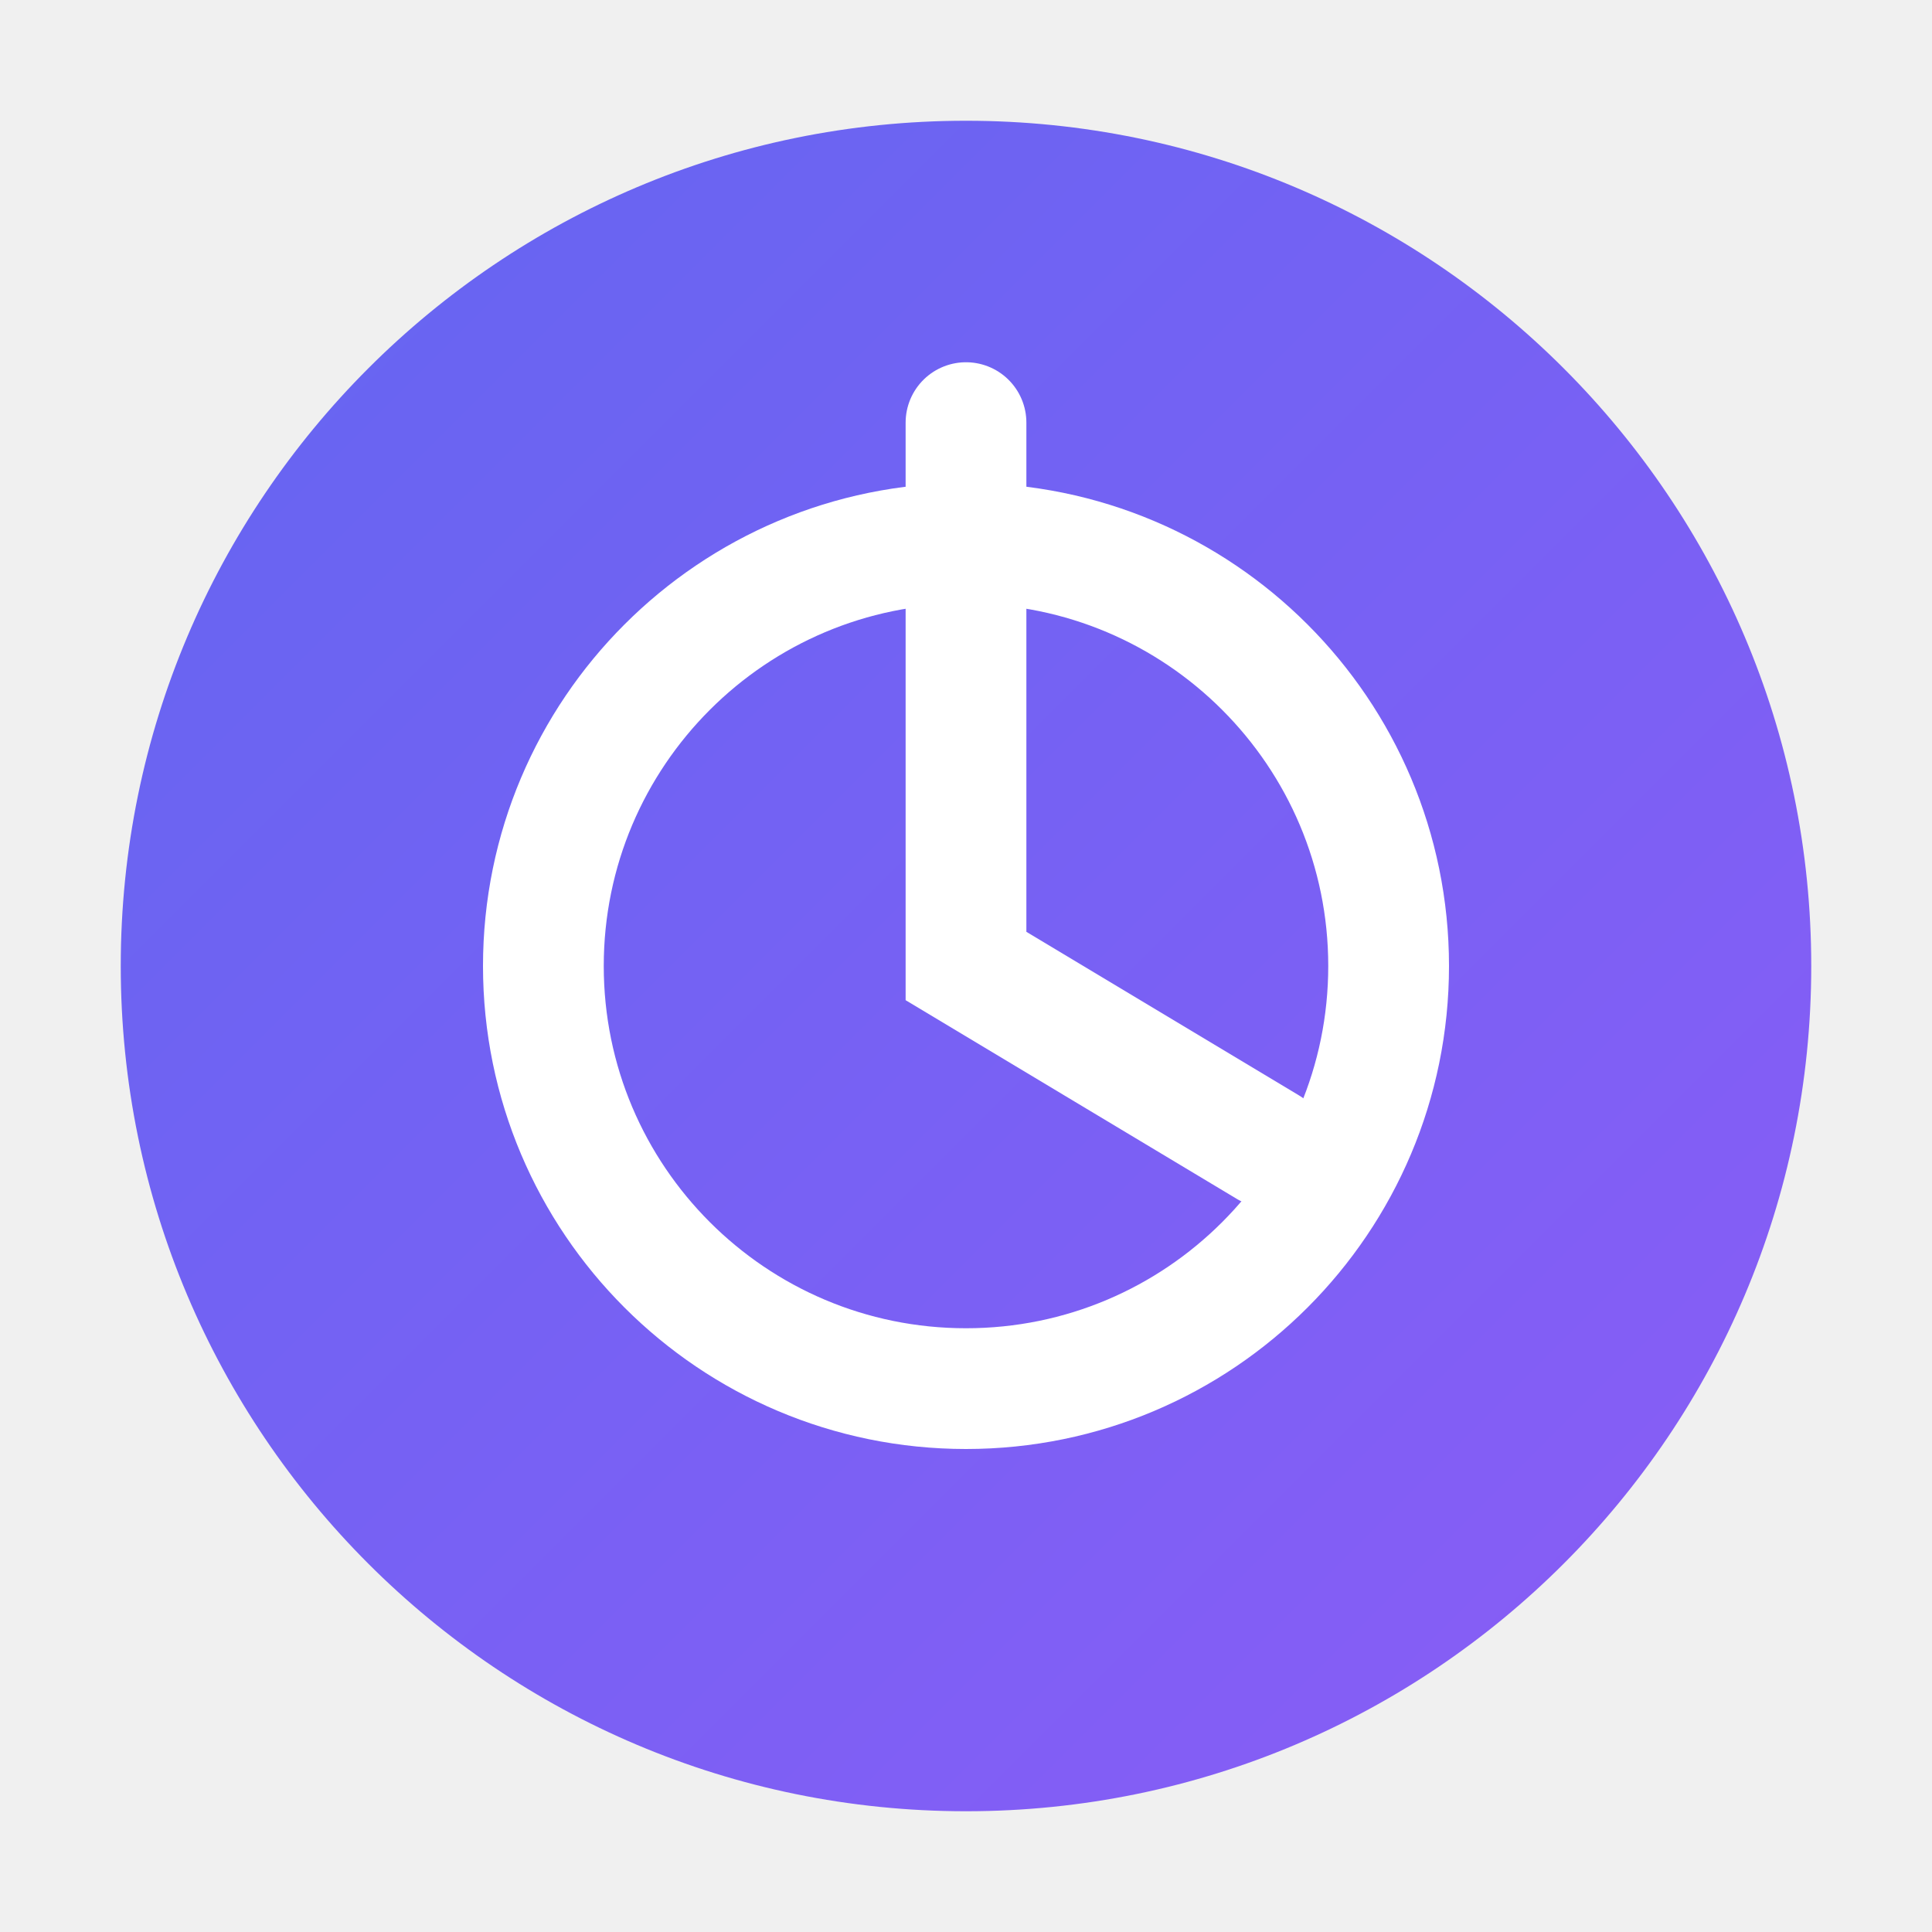
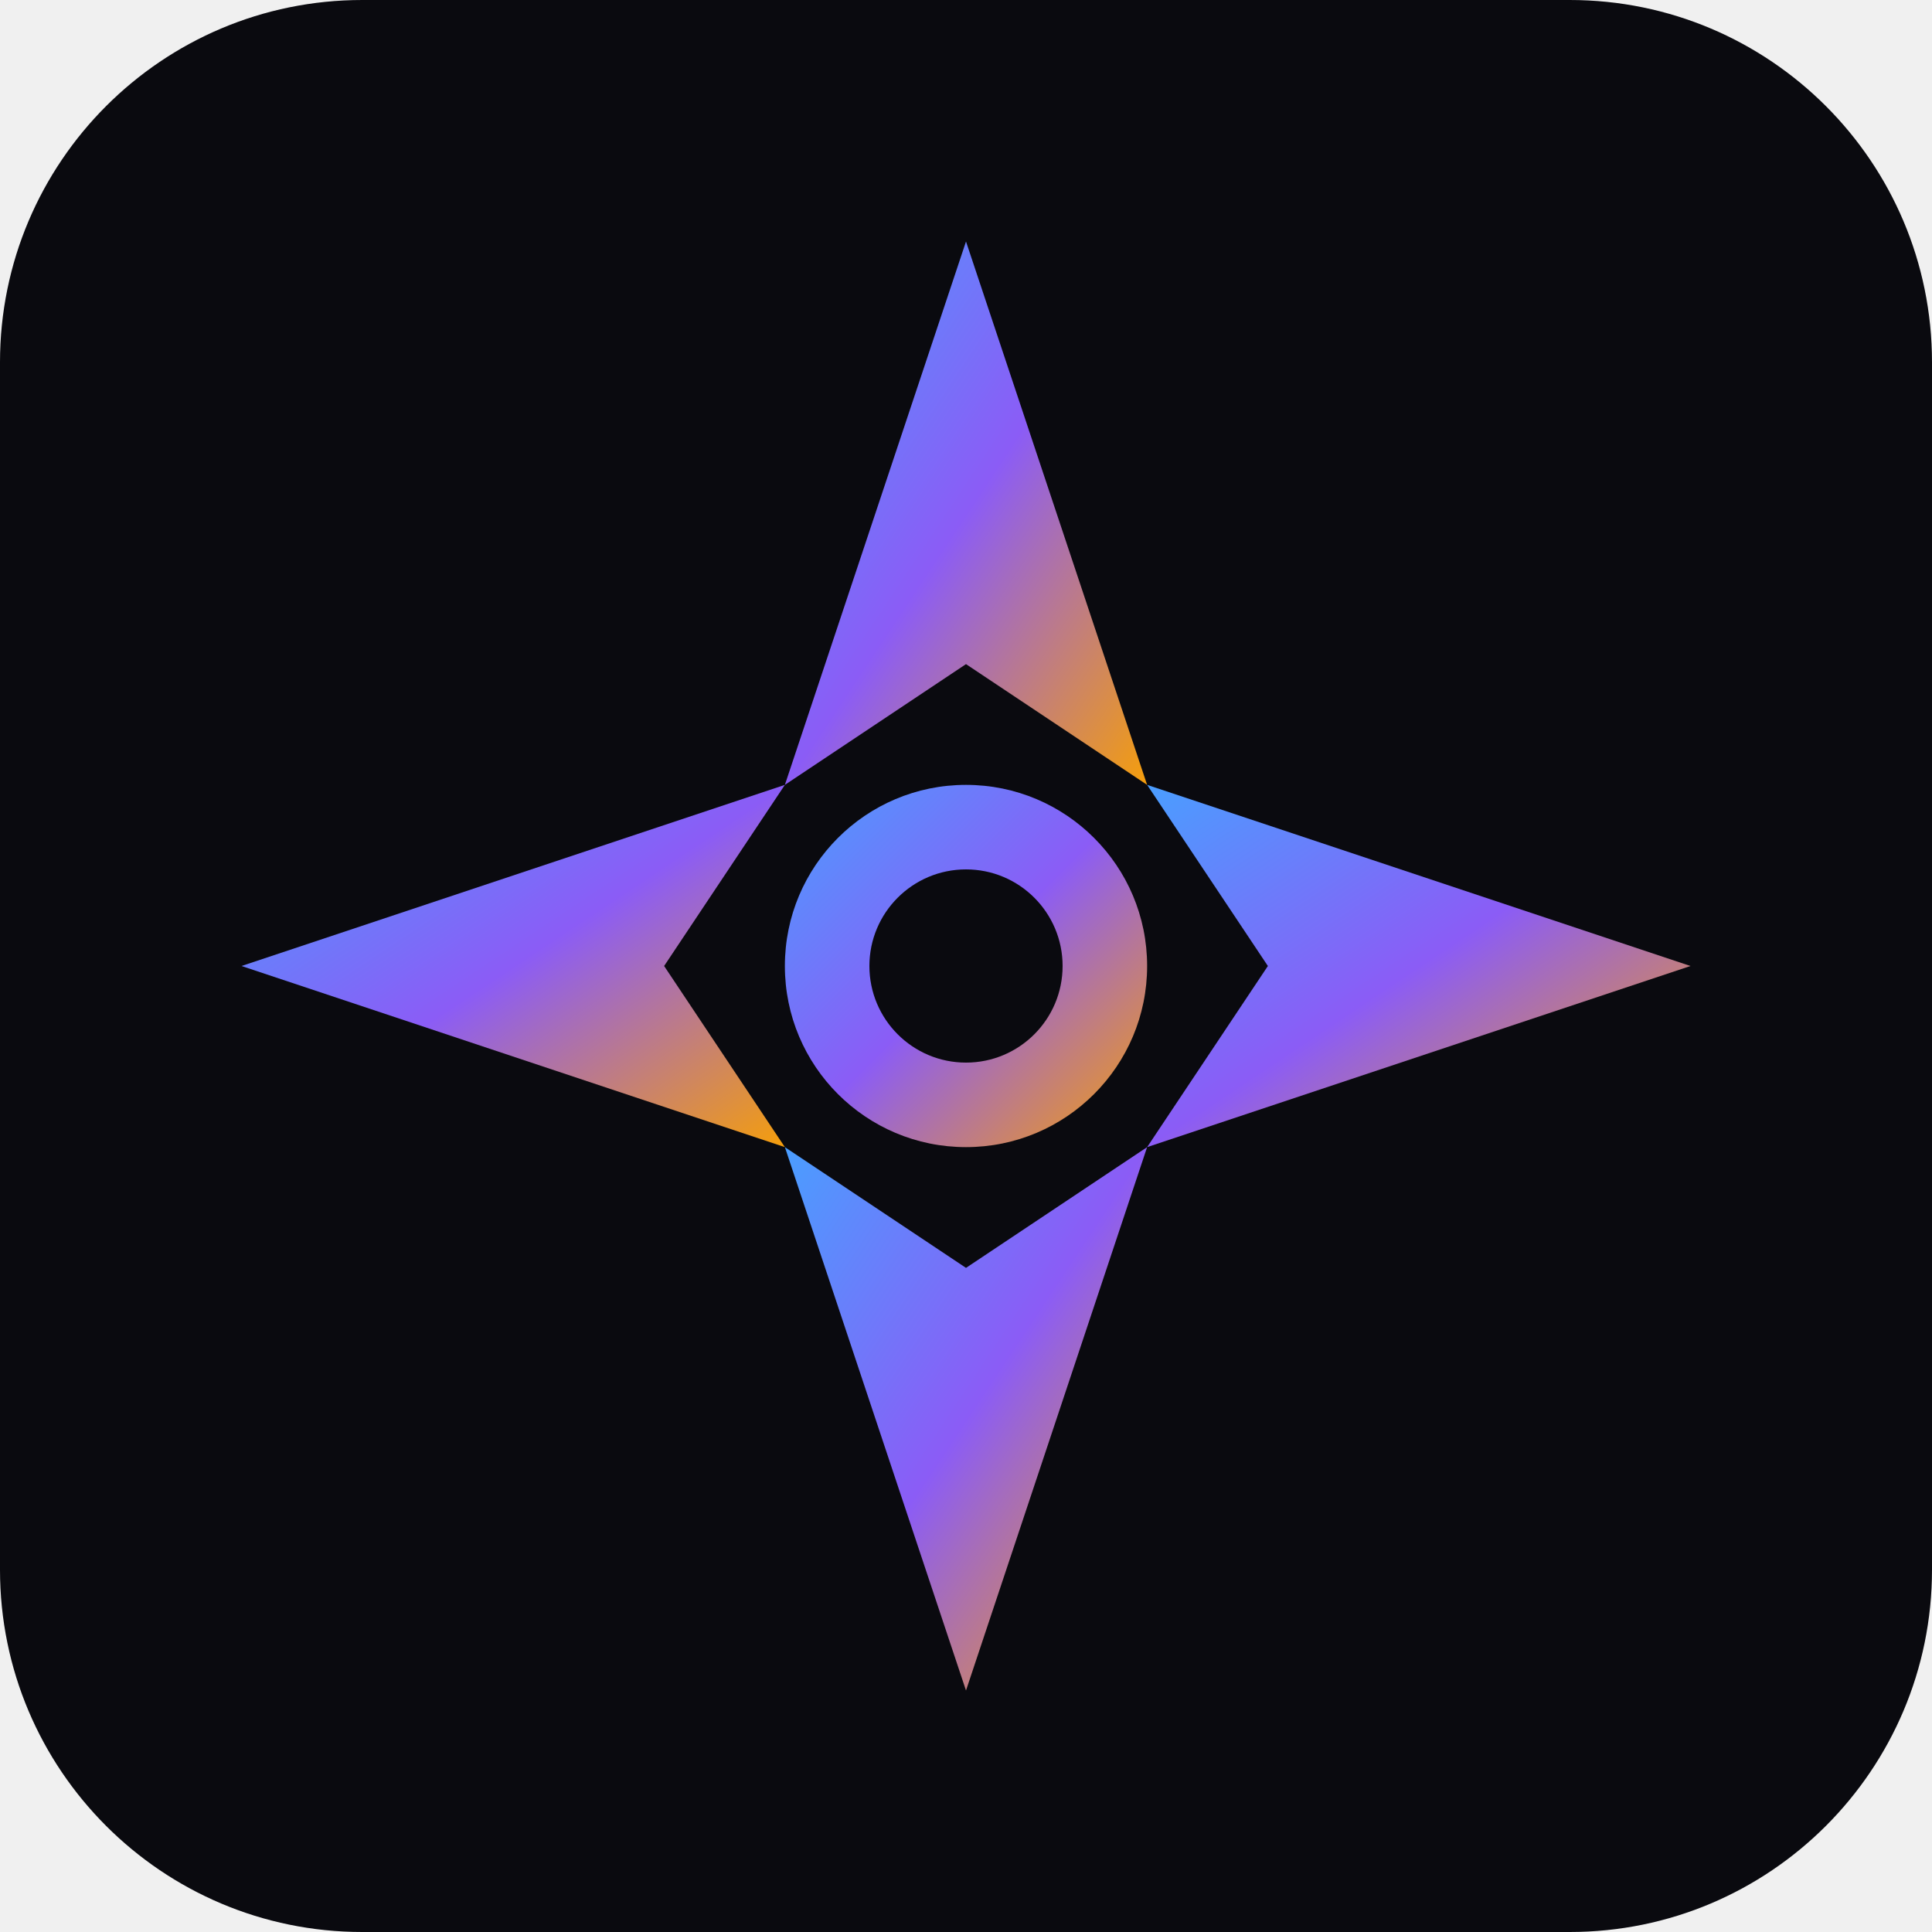
<svg xmlns="http://www.w3.org/2000/svg" width="16" height="16" viewBox="0 0 16 16">
  <defs>
-     <linearGradient id="gradient" x1="0%" y1="0%" x2="100%" y2="100%">
-       <stop offset="0%" style="stop-color:#6366f1;stop-opacity:1" />
-       <stop offset="100%" style="stop-color:#8b5cf6;stop-opacity:1" />
+     <linearGradient id="g" x1="0" y1="0" x2="1" y2="1">
+       <stop offset="0%" stop-color="#4a9eff" />
+       <stop offset="50%" stop-color="#8b5cf6" />
+       <stop offset="100%" stop-color="#f59e0b" />
    </linearGradient>
  </defs>
-   <circle cx="8" cy="8" r="7" fill="url(#gradient)" />
-   <circle cx="8" cy="8" r="3.5" fill="none" stroke="white" stroke-width="1" />
-   <path d="M 8 3.5 L 8 8 L 10.5 9.5" fill="none" stroke="white" stroke-width="1" stroke-linecap="round" />
+   <rect width="16" height="16" rx="3" fill="#0a0a0f" />
+   <g transform="translate(8,8)">
+     <polygon points="0,-6 1.5,-1.5 0,-2.5 -1.5,-1.5" fill="url(#g)" />
+     <polygon points="6,0 1.5,1.5 2.5,0 1.5,-1.5" fill="url(#g)" />
+     <polygon points="0,6 -1.5,1.5 0,2.5 1.5,1.5" fill="url(#g)" />
+     <polygon points="-6,0 -1.5,-1.5 -2.5,0 -1.5,1.5" fill="url(#g)" />
+     <circle cx="0" cy="0" r="1.5" fill="url(#g)" />
+     <circle cx="0" cy="0" r="0.8" fill="#0a0a0f" />
+   </g>
</svg>
